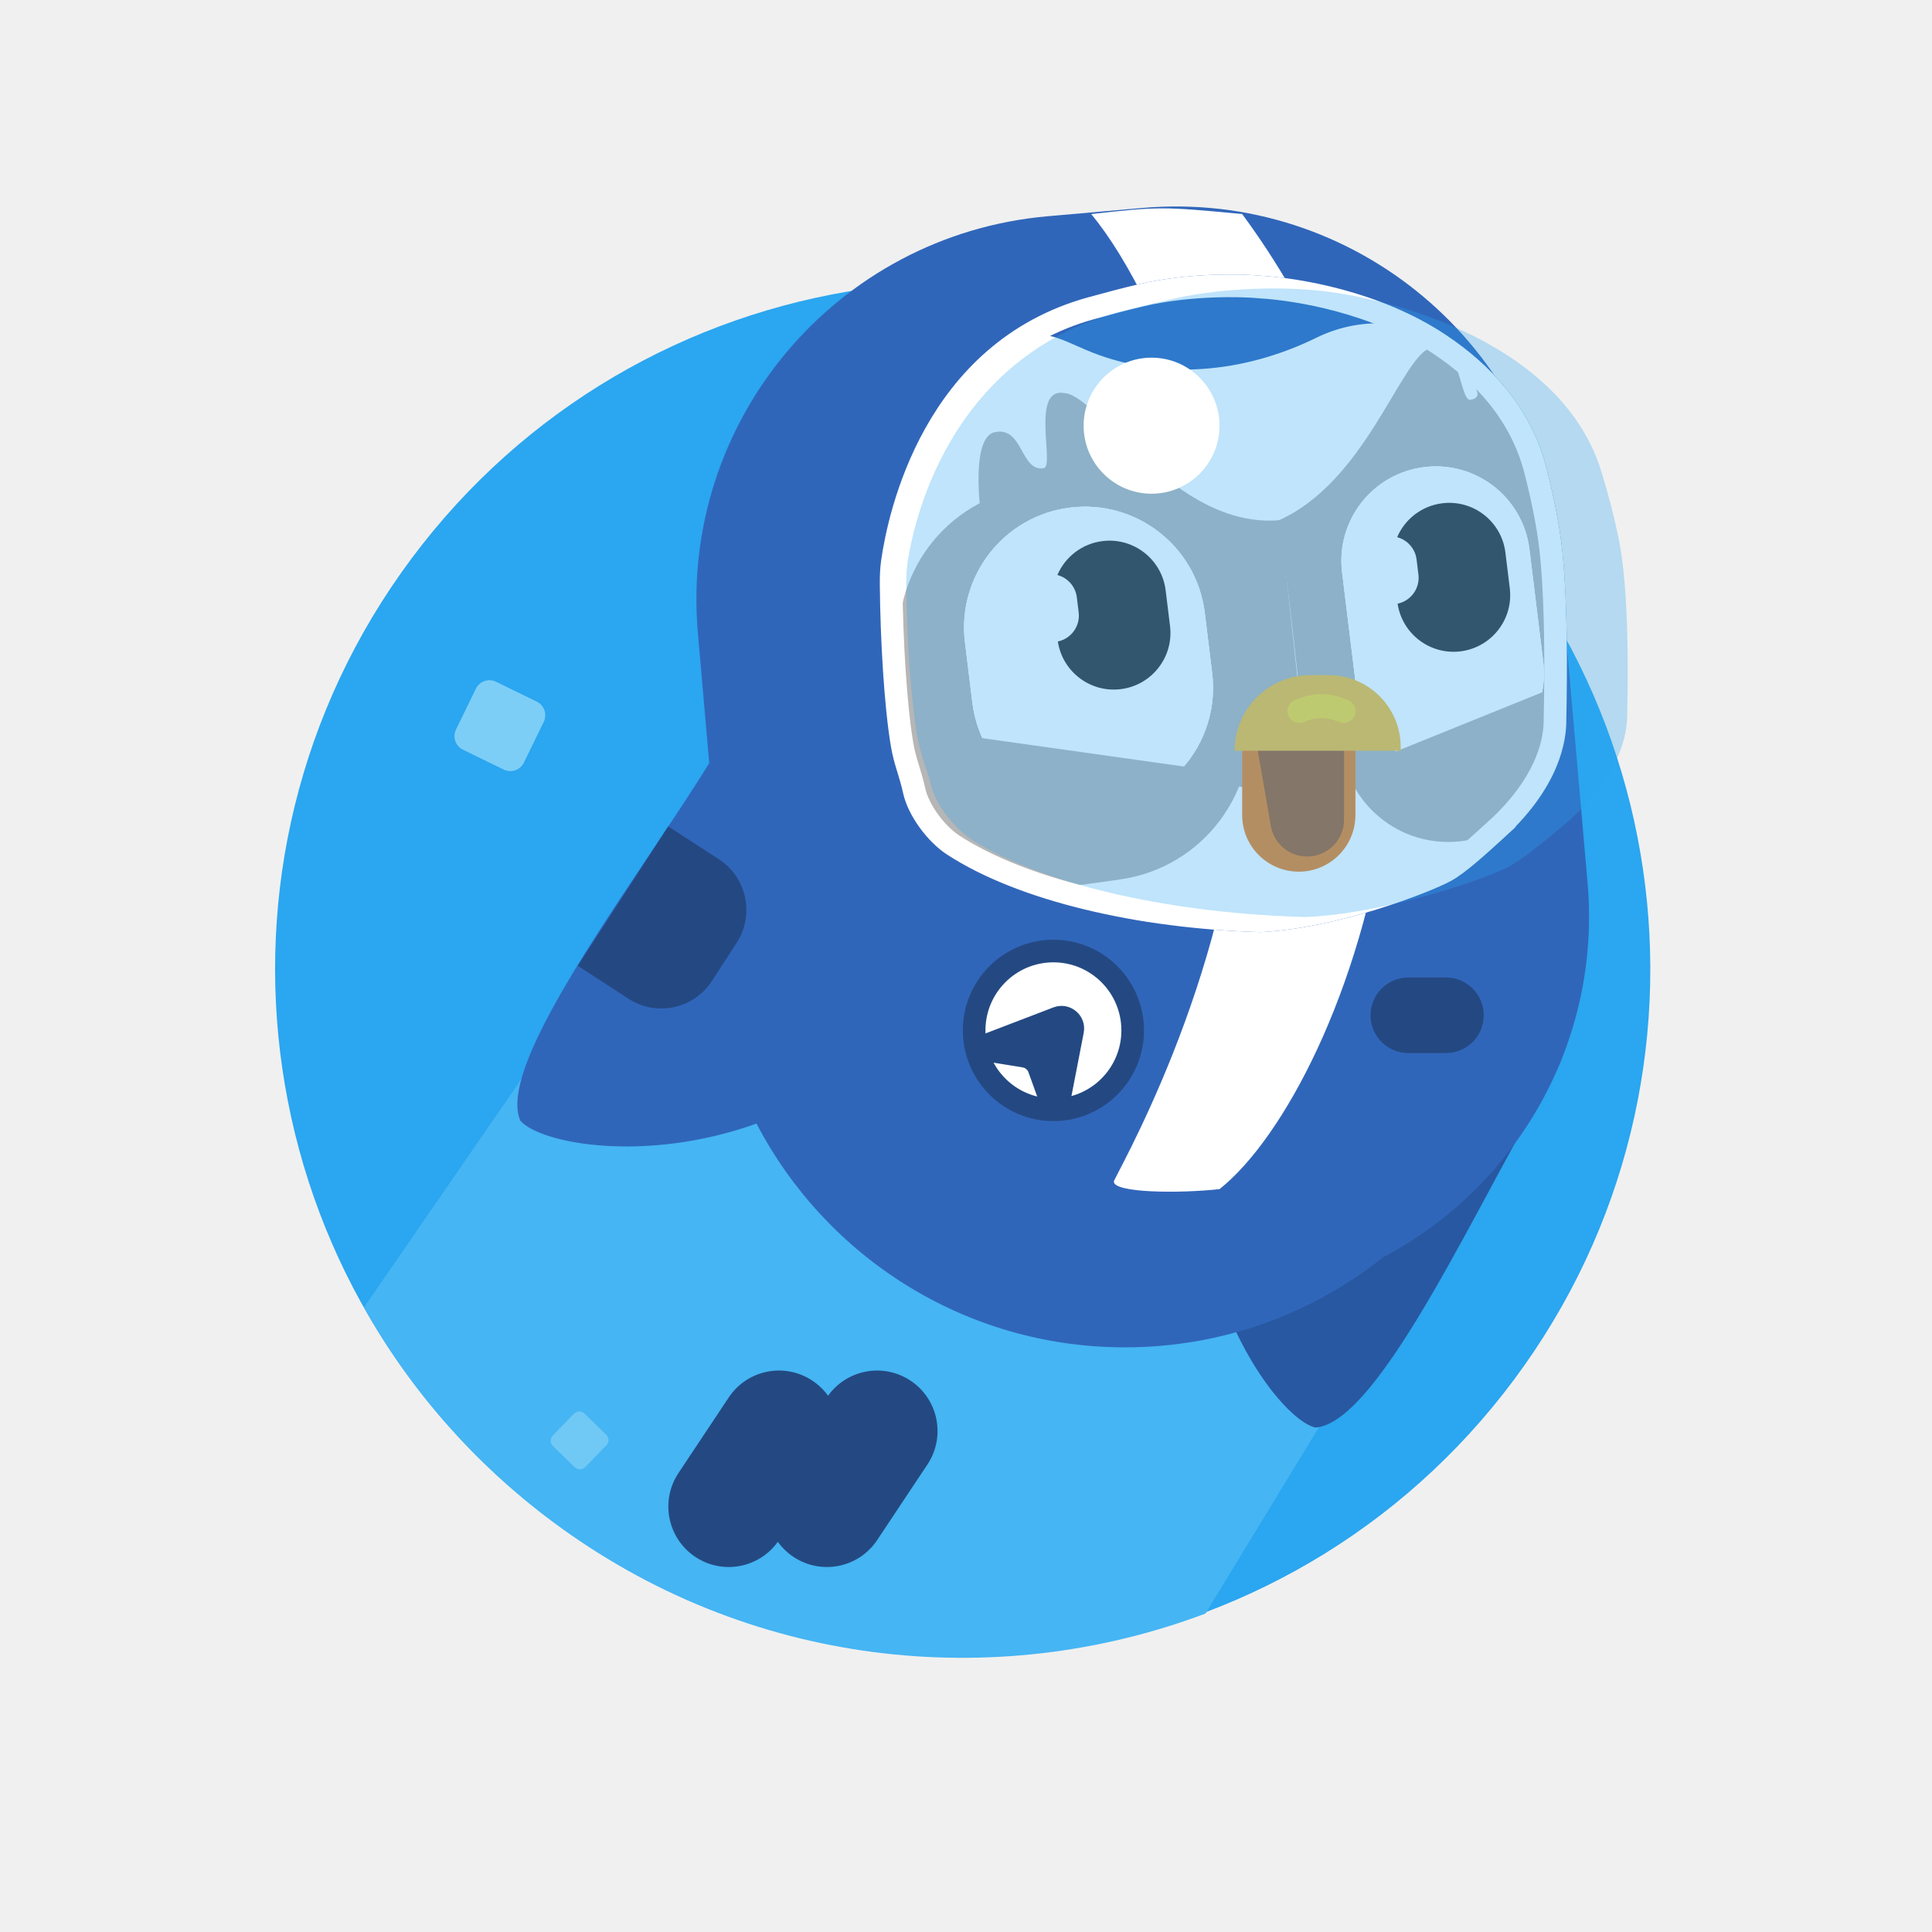
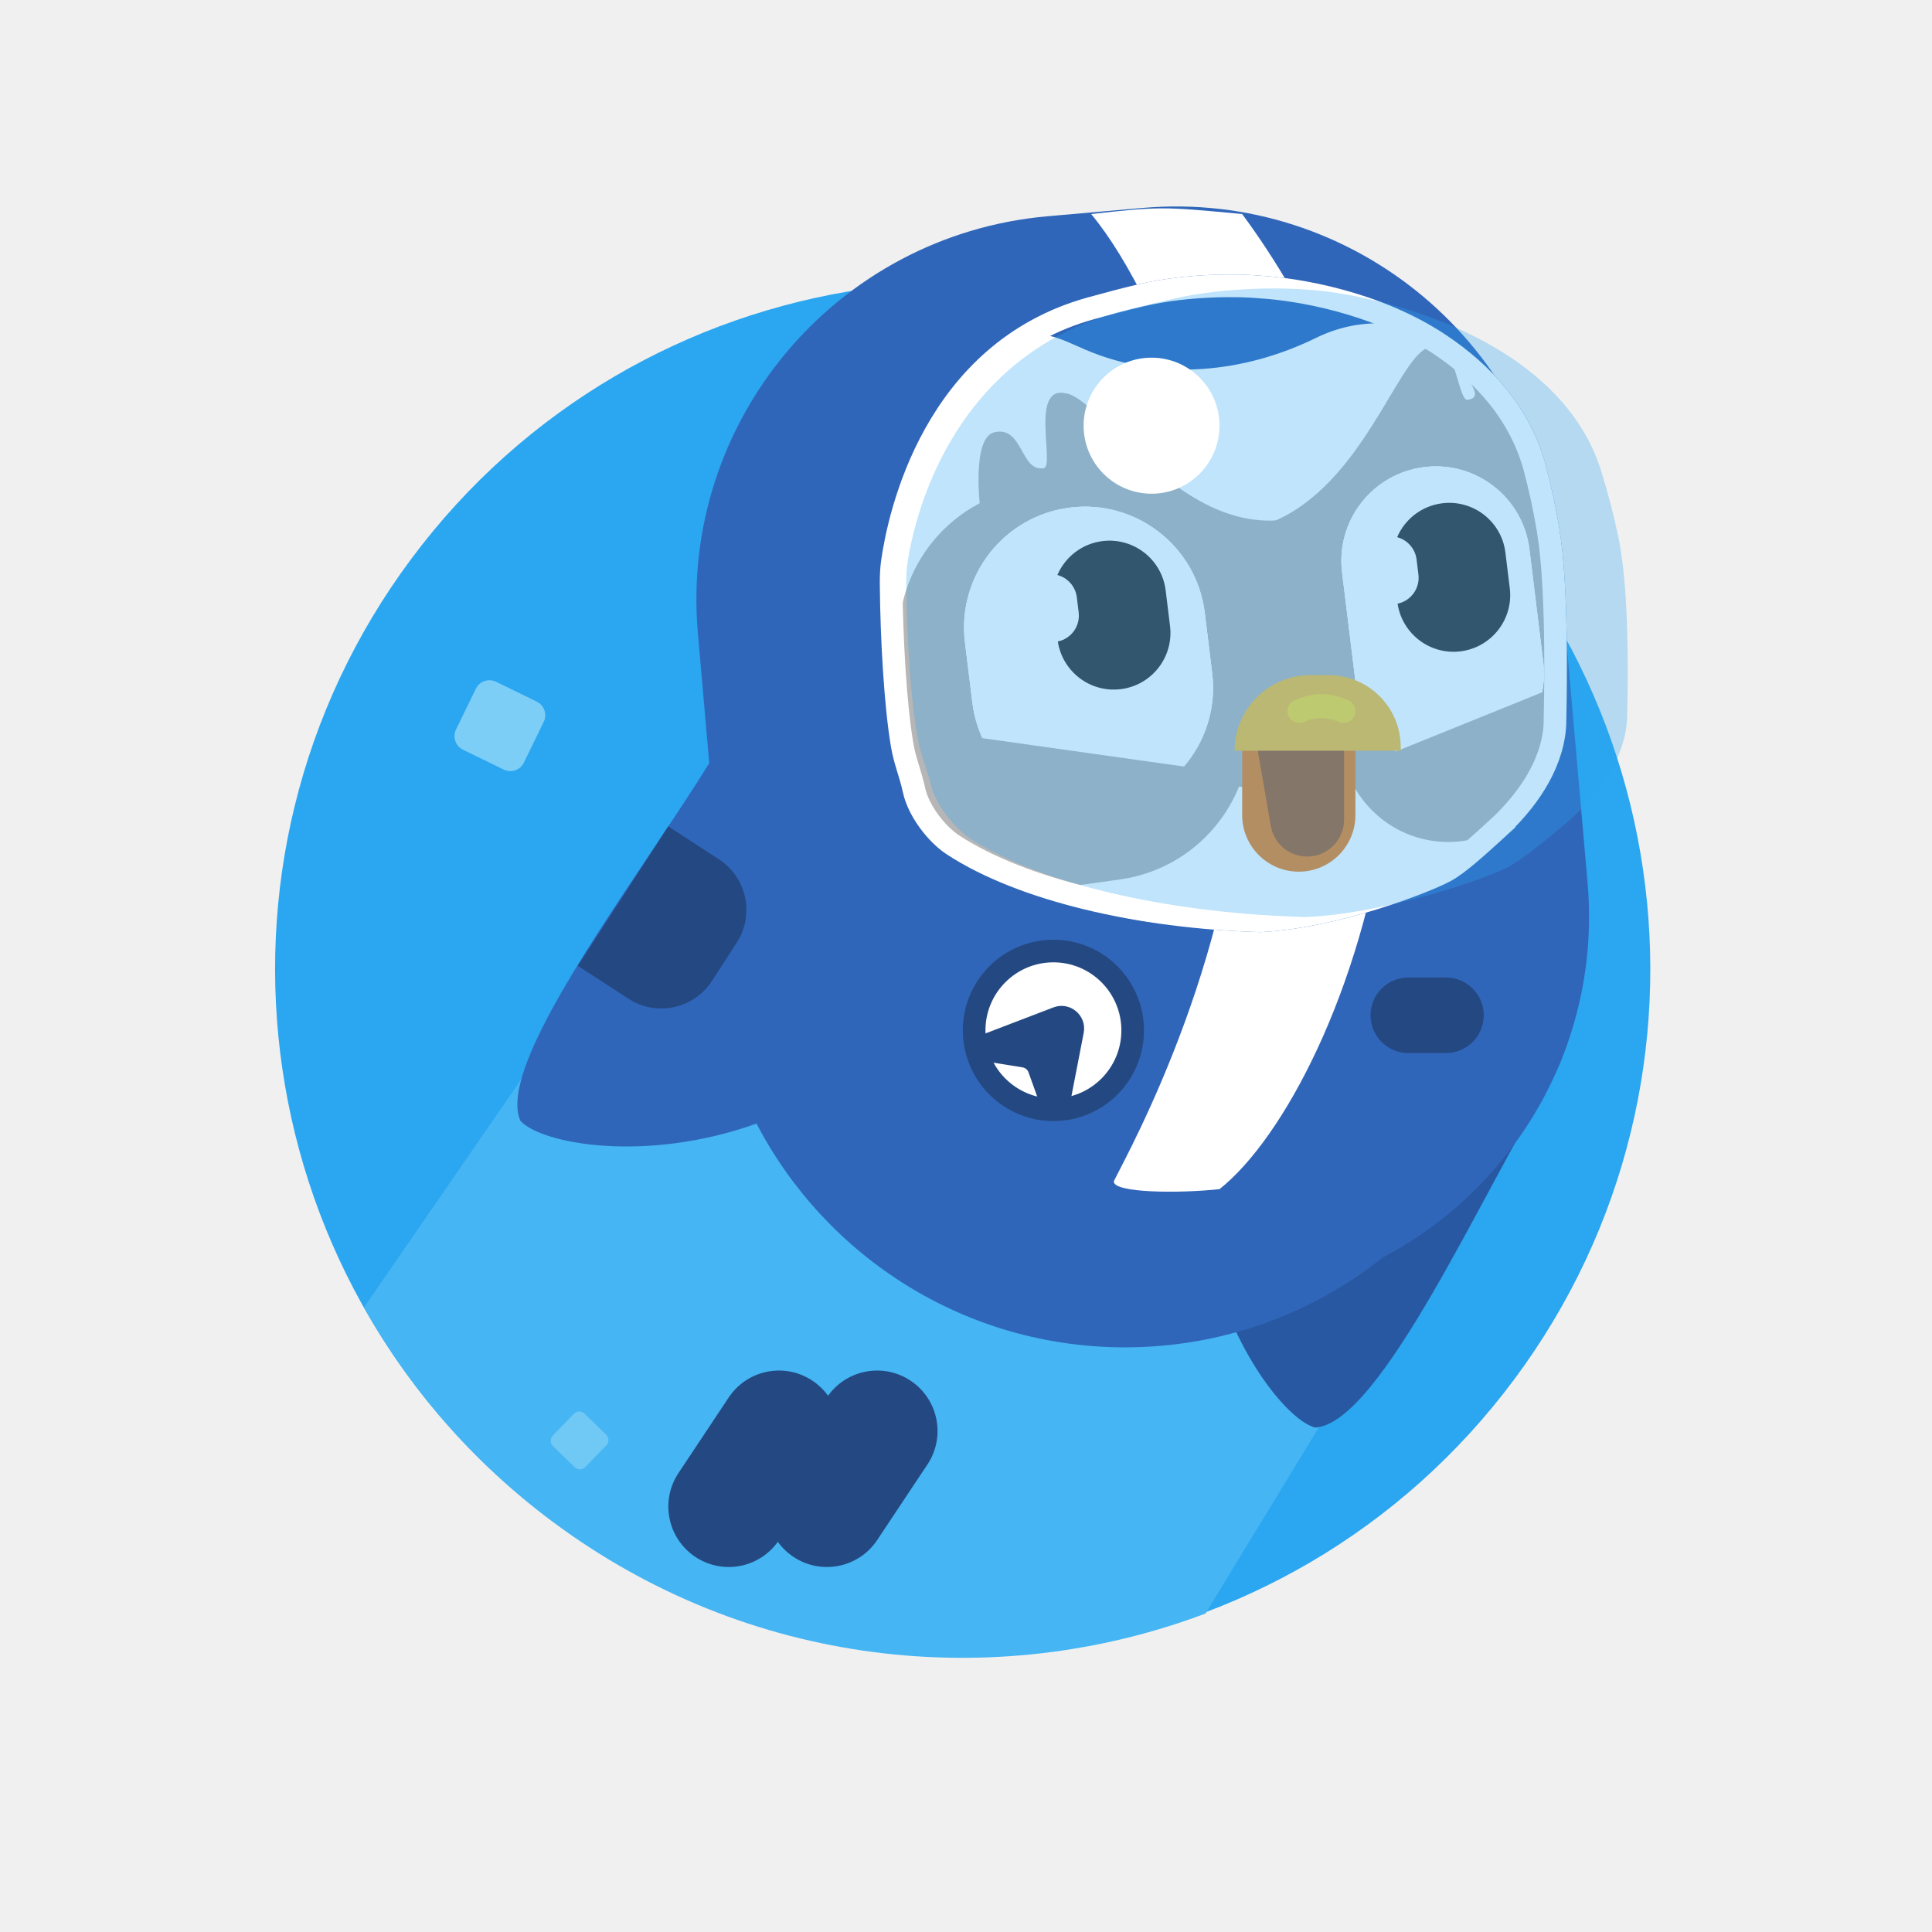
<svg xmlns="http://www.w3.org/2000/svg" width="256" height="256" viewBox="0 0 256 256" fill="none">
  <ellipse rx="91.077" ry="91.107" transform="matrix(0.802233 0.597012 -0.597343 0.801986 127.563 128.424)" fill="#2BA6F0" />
  <path fill-rule="evenodd" clip-rule="evenodd" d="M48.223 173.239L123.576 63.918C137.935 66.189 158.882 70.942 172.097 79.442L177.599 83.95C195.092 95.223 197.165 108.591 199.656 124.645C200.529 130.272 201.453 136.23 203.11 142.543L159.741 213.799C131.698 224.37 99.031 220.874 73.211 201.628C62.651 193.757 54.283 184.032 48.223 173.239Z" fill="#45B5F3" />
  <path fill-rule="evenodd" clip-rule="evenodd" d="M89.9 195.186C87.452 198.868 88.45 203.84 92.129 206.293C95.731 208.693 100.567 207.789 103.066 204.296C103.614 205.06 104.306 205.74 105.135 206.293C108.814 208.745 113.782 207.749 116.23 204.067L122.888 194.055C125.336 190.373 124.338 185.401 120.659 182.949C117.057 180.548 112.221 181.452 109.722 184.945C109.174 184.181 108.482 183.501 107.653 182.949C103.974 180.496 99.007 181.492 96.558 185.174L89.9 195.186Z" fill="#244982" />
  <rect width="6.005" height="6.005" rx="1" transform="matrix(0.695875 -0.718236 0.717355 0.696631 72.5536 190.926)" fill="#70C8F5" />
  <rect width="10.014" height="10.006" rx="2" transform="matrix(0.437929 -0.898926 0.898661 0.438814 59.548 98.4608)" fill="#7DCEF6" />
  <path d="M174.279 189.159C167.415 187.446 146.265 155.76 169.271 122.686C190.28 108.1 214.875 127.931 205.705 142.795C196.535 157.659 183.001 188.586 174.279 189.159Z" fill="#2858A1" />
  <path fill-rule="evenodd" clip-rule="evenodd" d="M92.474 83.908C90.022 55.849 110.781 31.11 138.84 28.652L151.353 27.556C179.412 25.098 204.146 45.853 206.598 73.912L210.361 116.977C212.205 138.077 200.925 157.299 183.284 166.582C173.89 174.062 161.997 178.531 149.061 178.531C127.837 178.531 109.42 166.501 100.242 148.881C85.503 154.161 71.685 151.561 68.956 148.509C66.355 142.685 76.81 127.061 86.094 113.186C88.977 108.878 91.747 104.739 93.978 101.113L92.474 83.908Z" fill="#3066BA" />
  <path d="M144.585 28.363C153.589 27.36 154.089 27.36 164.594 28.363C202.61 79.944 178.6 144.045 161.592 157.567C156.154 158.157 147.586 158.068 147.586 156.565C147.586 156.061 162.867 130.147 164.594 100.977C166.295 72.225 154.517 40.295 144.585 28.363Z" fill="white" />
  <path d="M95.26 113.858C98.965 116.266 100.018 121.224 97.614 124.93L94.334 129.987C91.93 133.694 86.978 134.746 83.273 132.338L76.556 127.971L88.543 109.491L95.26 113.858Z" fill="#244982" />
-   <path d="M116.58 77.469C116.647 84.915 117.164 93.659 118.049 98.894C118.468 101.371 119.126 102.644 119.668 105.097C120.333 108.105 122.908 111.554 125.491 113.235C134.957 119.396 150.828 123.055 167.062 123.513C177.248 122.995 189.449 118.273 192.307 116.701C194.215 115.652 196.935 113.158 199.721 110.604L199.928 110.414C207.549 103.079 207.549 96.791 207.549 95.219C207.839 80.864 207.234 73.711 206.609 69.957C206.153 67.222 205.568 64.505 204.866 61.823C202.819 54.004 197.56 48.356 191.605 44.387C182.874 38.569 172.101 36.829 167.062 36.537C164.628 36.291 157.465 36.113 150.887 37.66C148.623 38.192 146.358 38.794 144.117 39.417C122.34 45.469 117.652 67.987 116.762 74.223C116.608 75.303 116.57 76.378 116.58 77.469Z" fill="#3066BA" />
+   <path d="M116.58 77.469C116.647 84.915 117.164 93.659 118.049 98.894C118.468 101.371 119.125 102.644 119.668 105.097C120.333 108.105 122.908 111.554 125.49 113.235C134.957 119.396 150.827 123.055 167.062 123.513C177.248 122.995 189.449 118.273 192.307 116.701C194.214 115.652 196.935 113.158 199.721 110.604L199.928 110.414C207.549 103.079 207.549 96.791 207.549 95.219C207.839 80.864 207.234 73.711 206.608 69.957C206.153 67.222 205.568 64.505 204.866 61.823C202.819 54.004 197.56 48.356 191.605 44.387C182.874 38.569 172.101 36.829 167.062 36.537C164.628 36.291 157.465 36.113 150.887 37.66C148.623 38.192 146.358 38.794 144.117 39.417C122.34 45.469 117.652 67.987 116.762 74.223C116.608 75.303 116.57 76.378 116.58 77.469Z" fill="#3066BA" />
  <ellipse rx="43.72" ry="30.692" transform="matrix(0.999847 -0.0174726 0.0174322 0.999848 161.605 92.0655)" fill="white" />
-   <path d="M119.09 72.168C118.975 68.72 119.652 65.283 121.305 62.254C124.473 56.447 130.326 47.011 135.995 44.691C138.014 43.865 140.199 44.729 142.19 45.62C142.76 45.875 143.337 46.127 143.918 46.374C153.73 50.553 164.841 49.447 174.42 44.755V44.755C187.119 38.534 201.807 48.317 200.96 62.431L198.106 109.99L120.072 101.478L119.09 72.168Z" fill="white" />
+   <path d="M119.09 72.168C118.975 68.72 119.652 65.283 121.305 62.254C124.473 56.447 130.326 47.011 135.995 44.691C138.014 43.865 140.199 44.729 142.19 45.62C142.76 45.875 143.337 46.127 143.917 46.374C153.73 50.553 164.841 49.447 174.42 44.755C187.119 38.534 201.807 48.317 200.959 62.431L198.106 109.99L120.072 101.478L119.09 72.168Z" fill="white" />
  <path d="M131.68 57.297C128.763 58.168 129.859 67.107 129.859 67.107L156.459 103.193L173.598 105.484C173.598 105.484 170.449 75.885 169.596 68.926C155.633 70.138 145.712 52.545 141.122 52.1C136.47 51.158 139.788 61.775 138.308 62.032C135.175 62.577 135.591 56.312 131.68 57.297Z" fill="#B6B6B6" />
  <rect x="177.629" y="56.091" width="28.541" height="55.475" rx="14.271" fill="#B6B6B6" />
-   <rect width="44.78" height="53.114" rx="20" transform="matrix(0.990244 -0.139391 0.138956 0.990292 116.504 67.3847)" fill="#B6B6B6" />
-   <path d="M196.369 48.879C199.232 48.761 202.996 66.08 202.996 66.08L191.386 96.398L173.598 105.483C173.598 105.483 170.68 75.47 169.307 69.004C180.812 63.996 185.43 47.948 189.377 46.142C193.227 43.875 193.422 53.204 194.818 52.979C197.773 52.504 192.588 49.201 196.369 48.879Z" fill="#B6B6B6" />
-   <rect width="25.012" height="40.061" rx="12.506" transform="matrix(0.992482 -0.122021 0.121717 0.99261 176.311 63.4199)" fill="white" />
-   <rect width="25.012" height="40.061" rx="12.506" transform="matrix(0.992482 -0.122021 0.121717 0.99261 176.311 63.4199)" fill="white" />
-   <rect width="25.012" height="40.061" rx="12.506" transform="matrix(0.992482 -0.122021 0.121717 0.99261 176.311 63.4199)" fill="white" />
+   <rect width="44.78" height="53.114" rx="20" transform="matrix(0.990244 -0.139391 0.138956 0.990292 116.503 67.3847)" fill="#B6B6B6" />
+   <path d="M196.039 48.88C198.905 48.761 202.67 66.08 202.67 66.08L191.032 96.404L173.214 105.496C173.214 105.496 170.302 75.481 168.929 69.015C180.453 64.004 185.082 47.952 189.037 46.145C192.893 43.877 193.086 53.206 194.484 52.981C197.443 52.504 192.251 49.203 196.039 48.88Z" fill="#B6B6B6" />
+   <rect width="25.012" height="40.061" rx="12.506" transform="matrix(0.992482 -0.122021 0.121717 0.99261 176.31 63.4199)" fill="white" />
+   <rect width="25.012" height="40.061" rx="12.506" transform="matrix(0.992482 -0.122021 0.121717 0.99261 176.31 63.4199)" fill="white" />
+   <rect width="25.012" height="40.061" rx="12.506" transform="matrix(0.992482 -0.122021 0.121717 0.99261 176.31 63.4199)" fill="white" />
  <path fill-rule="evenodd" clip-rule="evenodd" d="M185.129 71.18C186.47 71.537 187.525 72.677 187.704 74.139L187.949 76.134C188.172 77.956 186.954 79.623 185.189 79.99C185.795 83.989 189.479 86.804 193.52 86.307C197.633 85.801 200.558 82.057 200.054 77.943L199.474 73.219C198.97 69.105 195.227 66.18 191.114 66.686C188.366 67.024 186.148 68.807 185.129 71.18Z" fill="white" />
  <path fill-rule="evenodd" clip-rule="evenodd" d="M185.129 71.18C186.47 71.537 187.525 72.677 187.704 74.139L187.949 76.134C188.172 77.956 186.954 79.623 185.189 79.99C185.795 83.989 189.479 86.804 193.52 86.307C197.633 85.801 200.558 82.057 200.054 77.943L199.474 73.219C198.97 69.105 195.227 66.18 191.114 66.686C188.366 67.024 186.148 68.807 185.129 71.18Z" fill="white" />
  <path fill-rule="evenodd" clip-rule="evenodd" d="M185.129 71.18C186.47 71.537 187.525 72.677 187.704 74.139L187.949 76.134C188.172 77.956 186.954 79.623 185.189 79.99C185.795 83.989 189.479 86.804 193.52 86.307C197.633 85.801 200.558 82.057 200.054 77.943L199.474 73.219C198.97 69.105 195.227 66.18 191.114 66.686C188.366 67.024 186.148 68.807 185.129 71.18Z" fill="#353535" />
-   <path d="M184.309 99.841L206.571 90.836V90.836C208.605 95.875 206.169 101.611 201.131 103.649L197.113 105.274C192.075 107.312 186.343 104.88 184.309 99.841V99.841Z" fill="#B6B6B6" />
+   <path d="M184.309 99.841L206.571 90.836C208.604 95.875 206.169 101.611 201.131 103.649L197.113 105.274C192.075 107.312 186.342 104.88 184.309 99.841Z" fill="#B6B6B6" />
  <rect width="32.016" height="40.061" rx="16.008" transform="matrix(0.992478 -0.122055 0.121684 0.992614 125.915 69.213)" fill="white" />
  <rect width="32.016" height="40.061" rx="16.008" transform="matrix(0.992478 -0.122055 0.121684 0.992614 125.915 69.213)" fill="white" />
  <rect width="32.016" height="40.061" rx="16.008" transform="matrix(0.992478 -0.122055 0.121684 0.992614 125.915 69.213)" fill="white" />
-   <path fill-rule="evenodd" clip-rule="evenodd" d="M140.11 76.191C141.45 76.548 142.506 77.688 142.685 79.149L142.93 81.145C143.153 82.967 141.935 84.633 140.17 85C140.776 89 144.46 91.814 148.501 91.317C152.614 90.812 155.539 87.067 155.035 82.954L154.455 78.229C153.951 74.116 150.208 71.191 146.095 71.697C143.347 72.034 141.129 73.818 140.11 76.191Z" fill="white" />
-   <path fill-rule="evenodd" clip-rule="evenodd" d="M140.11 76.191C141.45 76.548 142.506 77.688 142.685 79.149L142.93 81.145C143.153 82.967 141.935 84.633 140.17 85C140.776 89 144.46 91.814 148.501 91.317C152.614 90.812 155.539 87.067 155.035 82.954L154.455 78.229C153.951 74.116 150.208 71.191 146.095 71.697C143.347 72.034 141.129 73.818 140.11 76.191Z" fill="white" />
-   <path fill-rule="evenodd" clip-rule="evenodd" d="M140.11 76.191C141.45 76.548 142.506 77.688 142.685 79.149L142.93 81.145C143.153 82.967 141.935 84.633 140.17 85C140.776 89 144.46 91.814 148.501 91.317C152.614 90.812 155.539 87.067 155.035 82.954L154.455 78.229C153.951 74.116 150.208 71.191 146.095 71.697C143.347 72.034 141.129 73.818 140.11 76.191Z" fill="#353535" />
-   <path d="M129.601 97.731L157.461 101.651V101.651C156.71 107.006 151.76 110.736 146.406 109.983L137.934 108.791C132.58 108.037 128.849 103.086 129.601 97.731V97.731Z" fill="#B6B6B6" />
+   <path fill-rule="evenodd" clip-rule="evenodd" d="M140.11 76.191C141.45 76.548 142.506 77.688 142.685 79.149L142.93 81.145C143.153 82.967 141.935 84.633 140.169 85C140.776 89 144.46 91.814 148.501 91.317C152.614 90.812 155.539 87.067 155.035 82.954L154.455 78.229C153.951 74.116 150.207 71.191 146.094 71.697C143.347 72.034 141.129 73.818 140.11 76.191Z" fill="white" />
+   <path fill-rule="evenodd" clip-rule="evenodd" d="M140.11 76.191C141.45 76.548 142.506 77.688 142.685 79.149L142.93 81.145C143.153 82.967 141.935 84.633 140.169 85C140.776 89 144.46 91.814 148.501 91.317C152.614 90.812 155.539 87.067 155.035 82.954L154.455 78.229C153.951 74.116 150.207 71.191 146.094 71.697C143.347 72.034 141.129 73.818 140.11 76.191Z" fill="white" />
+   <path fill-rule="evenodd" clip-rule="evenodd" d="M140.11 76.191C141.45 76.548 142.506 77.688 142.685 79.149L142.93 81.145C143.153 82.967 141.935 84.633 140.169 85C140.776 89 144.46 91.814 148.501 91.317C152.614 90.812 155.539 87.067 155.035 82.954L154.455 78.229C153.951 74.116 150.207 71.191 146.094 71.697C143.347 72.034 141.129 73.818 140.11 76.191Z" fill="#353535" />
+   <path d="M129.601 97.731L157.461 101.651C156.709 107.006 151.76 110.736 146.406 109.983L137.933 108.791C132.58 108.037 128.849 103.086 129.601 97.731Z" fill="#B6B6B6" />
  <rect x="164.593" y="90.46" width="15.007" height="25.04" rx="7.504" fill="#EF8527" />
-   <path d="M166.302 97.42C165.671 93.786 168.468 90.46 172.157 90.46V90.46C175.439 90.46 178.099 93.121 178.099 96.403L178.099 108.606C178.099 111.307 175.91 113.497 173.209 113.497V113.497C170.831 113.497 168.798 111.786 168.391 109.443L166.302 97.42Z" fill="#AB632D" />
-   <path d="M163.593 99.475C163.593 93.943 168.077 89.459 173.608 89.459L176.065 89.459C181.333 89.459 185.603 93.729 185.603 98.997L185.603 99.475L163.593 99.475V99.475Z" fill="#F9C03E" />
-   <path d="M170.596 94.22C170.596 93.565 171.004 92.98 171.617 92.752L172.456 92.441C174.161 91.809 176.036 91.809 177.741 92.441L178.579 92.752C179.193 92.98 179.6 93.565 179.6 94.22V94.22C179.6 95.31 178.513 96.066 177.491 95.687L176.933 95.48C175.749 95.041 174.447 95.041 173.264 95.48L172.705 95.687C171.683 96.066 170.596 95.31 170.596 94.22V94.22Z" fill="#FDDA37" />
-   <path d="M166.911 38.029L166.943 38.033L166.975 38.035C171.88 38.319 182.352 40.024 190.773 45.636C196.531 49.473 201.489 54.848 203.415 62.203C204.106 64.842 204.681 67.514 205.129 70.203C205.732 73.823 206.339 80.87 206.049 95.189L206.049 95.204V95.219V95.229C206.049 95.947 206.049 97.712 205.183 100.154C204.312 102.608 202.542 105.813 198.901 109.321L198.707 109.498L199.721 110.604L198.707 109.498C197.309 110.78 195.955 112.021 194.714 113.073C193.459 114.137 192.398 114.94 191.584 115.387C190.284 116.102 186.629 117.64 181.991 119.069C177.386 120.487 171.948 121.755 167.045 122.012C150.958 121.55 135.433 117.916 126.309 111.977C125.201 111.256 124.039 110.114 123.075 108.783C122.107 107.449 121.408 106.021 121.132 104.773C120.88 103.632 120.602 102.725 120.349 101.9C120.315 101.788 120.281 101.677 120.247 101.567C119.969 100.655 119.722 99.789 119.528 98.644C118.663 93.526 118.147 84.874 118.08 77.456C118.07 76.406 118.108 75.413 118.247 74.435C118.679 71.41 120.036 64.424 123.916 57.483C127.782 50.567 134.114 43.754 144.518 40.862C146.749 40.242 148.993 39.646 151.23 39.12C157.602 37.622 164.589 37.794 166.911 38.029Z" stroke="white" stroke-width="3" />
-   <path d="M120.085 77.736C120.165 84.755 120.699 92.925 121.608 97.883C122.055 100.324 122.75 101.567 123.342 103.977C124.042 106.826 126.671 110.016 129.183 111.532C139.092 117.514 155.9 121.068 173.097 121.51C183.794 121.015 196.608 116.502 199.609 114.999C201.612 113.997 204.469 111.613 207.395 109.171L207.612 108.99C215.616 101.979 215.616 95.969 215.616 94.467C215.903 81.529 215.201 74.864 214.456 71.249C213.847 68.29 213.074 65.364 212.186 62.477C206.653 44.477 181.913 38.843 173.097 38.378C170.489 38.137 162.713 37.966 155.693 39.543C153.603 40.012 151.51 40.521 149.429 41.025C126.478 46.578 121.339 67.869 120.31 74.171C120.117 75.353 120.071 76.537 120.085 77.736Z" fill="#2BA6F0" fill-opacity="0.3" />
+   <path d="M166.302 97.42C165.671 93.786 168.468 90.46 172.157 90.46C175.438 90.46 178.099 93.121 178.099 96.403L178.099 108.606C178.099 111.307 175.909 113.497 173.209 113.497C170.831 113.497 168.798 111.786 168.391 109.443L166.302 97.42Z" fill="#AB632D" />
+   <path d="M163.593 99.475C163.593 93.943 168.077 89.459 173.608 89.459L176.065 89.459C181.333 89.459 185.603 93.729 185.603 98.997L185.603 99.475L163.593 99.475Z" fill="#F9C03E" />
+   <path d="M170.596 94.22C170.596 93.565 171.003 92.98 171.617 92.752L172.456 92.441C174.161 91.809 176.036 91.809 177.741 92.441L178.579 92.752C179.193 92.98 179.6 93.565 179.6 94.22C179.6 95.31 178.513 96.066 177.491 95.687L176.933 95.48C175.749 95.041 174.447 95.041 173.263 95.48L172.705 95.687C171.683 96.066 170.596 95.31 170.596 94.22Z" fill="#FDDA37" />
+   <path d="M206.049 95.189L206.049 95.204V95.219V95.229C206.049 95.947 206.049 97.712 205.183 100.154C204.312 102.608 202.541 105.813 198.901 109.321L198.707 109.498L199.721 110.604L198.707 109.498C197.309 110.78 195.955 112.021 194.714 113.073C193.459 114.137 192.398 114.94 191.584 115.387C190.284 116.102 186.629 117.64 181.991 119.069C177.386 120.487 171.948 121.755 167.045 122.012C150.958 121.55 135.433 117.916 126.309 111.977C125.201 111.256 124.039 110.114 123.074 108.783C122.107 107.449 121.408 106.021 121.132 104.773C120.88 103.632 120.602 102.725 120.349 101.9C120.314 101.788 120.28 101.677 120.247 101.567C119.969 100.655 119.721 99.789 119.528 98.644C118.663 93.526 118.147 84.874 118.08 77.456C118.07 76.406 118.108 75.413 118.247 74.435C118.679 71.41 120.036 64.424 123.916 57.483C127.782 50.567 134.114 43.754 144.518 40.862C146.749 40.242 148.993 39.646 151.23 39.12C157.602 37.622 164.589 37.794 166.911 38.029L166.943 38.033L166.975 38.035C171.88 38.319 182.352 40.024 190.773 45.636C196.531 49.473 201.489 54.848 203.415 62.203C204.106 64.842 204.681 67.514 205.129 70.203C205.732 73.823 206.338 80.87 206.049 95.189Z" stroke="white" stroke-width="3" />
+   <path d="M120.085 77.736C120.164 84.755 120.699 92.925 121.608 97.883C122.055 100.324 122.75 101.567 123.342 103.977C124.042 106.826 126.671 110.016 129.183 111.532C139.092 117.514 155.9 121.068 173.097 121.51C183.794 121.015 196.607 116.502 199.609 114.999C201.612 113.997 204.469 111.613 207.395 109.171L207.612 108.99C215.616 101.979 215.616 95.969 215.616 94.467C215.903 81.529 215.201 74.864 214.456 71.249C213.847 68.29 213.074 65.364 212.186 62.477C206.652 44.477 181.913 38.843 173.097 38.378C170.489 38.137 162.713 37.966 155.693 39.543C153.603 40.012 151.51 40.521 149.429 41.025C126.478 46.578 121.339 67.869 120.31 74.171C120.117 75.353 120.071 76.537 120.085 77.736Z" fill="#2BA6F0" fill-opacity="0.3" />
  <rect x="181.601" y="129.522" width="15.007" height="10.016" rx="5.008" fill="#244982" />
-   <ellipse cx="152.589" cy="56.406" rx="9.004" ry="9.014" fill="white" />
+   <ellipse cx="152.588" cy="56.406" rx="9.004" ry="9.014" fill="white" />
  <path d="M150.088 136.533C150.088 142.345 145.383 147.053 139.583 147.053C133.783 147.053 129.078 142.345 129.078 136.533C129.078 130.722 133.783 126.014 139.583 126.014C145.383 126.014 150.088 130.722 150.088 136.533Z" fill="white" stroke="#244982" stroke-width="3" />
  <path d="M139.577 133.488C141.776 132.645 144.044 134.548 143.596 136.859L141.76 146.33C141.373 148.325 138.601 148.538 137.913 146.626L136.279 142.083C136.155 141.741 135.856 141.492 135.497 141.434L131.106 140.726C129.088 140.4 128.801 137.616 130.709 136.885L139.577 133.488Z" fill="#244982" />
</svg>
